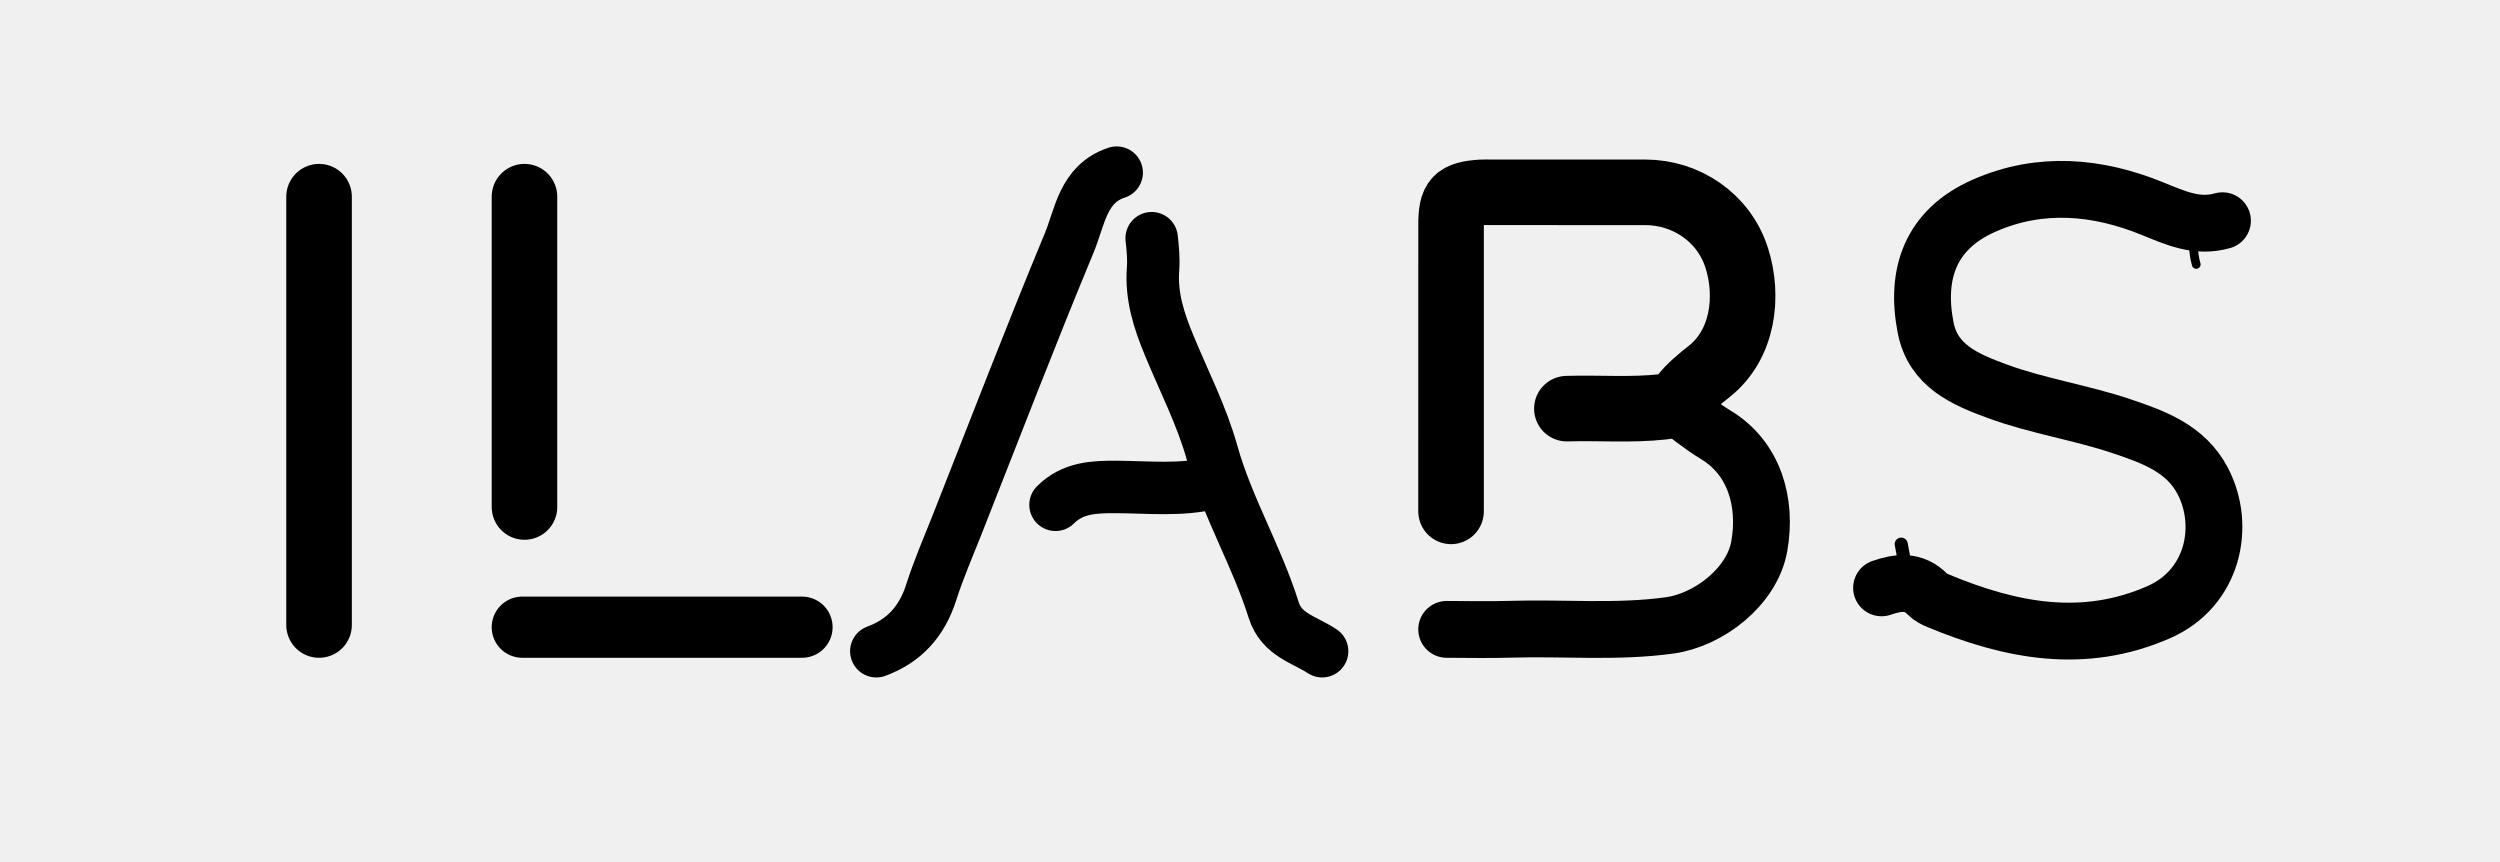
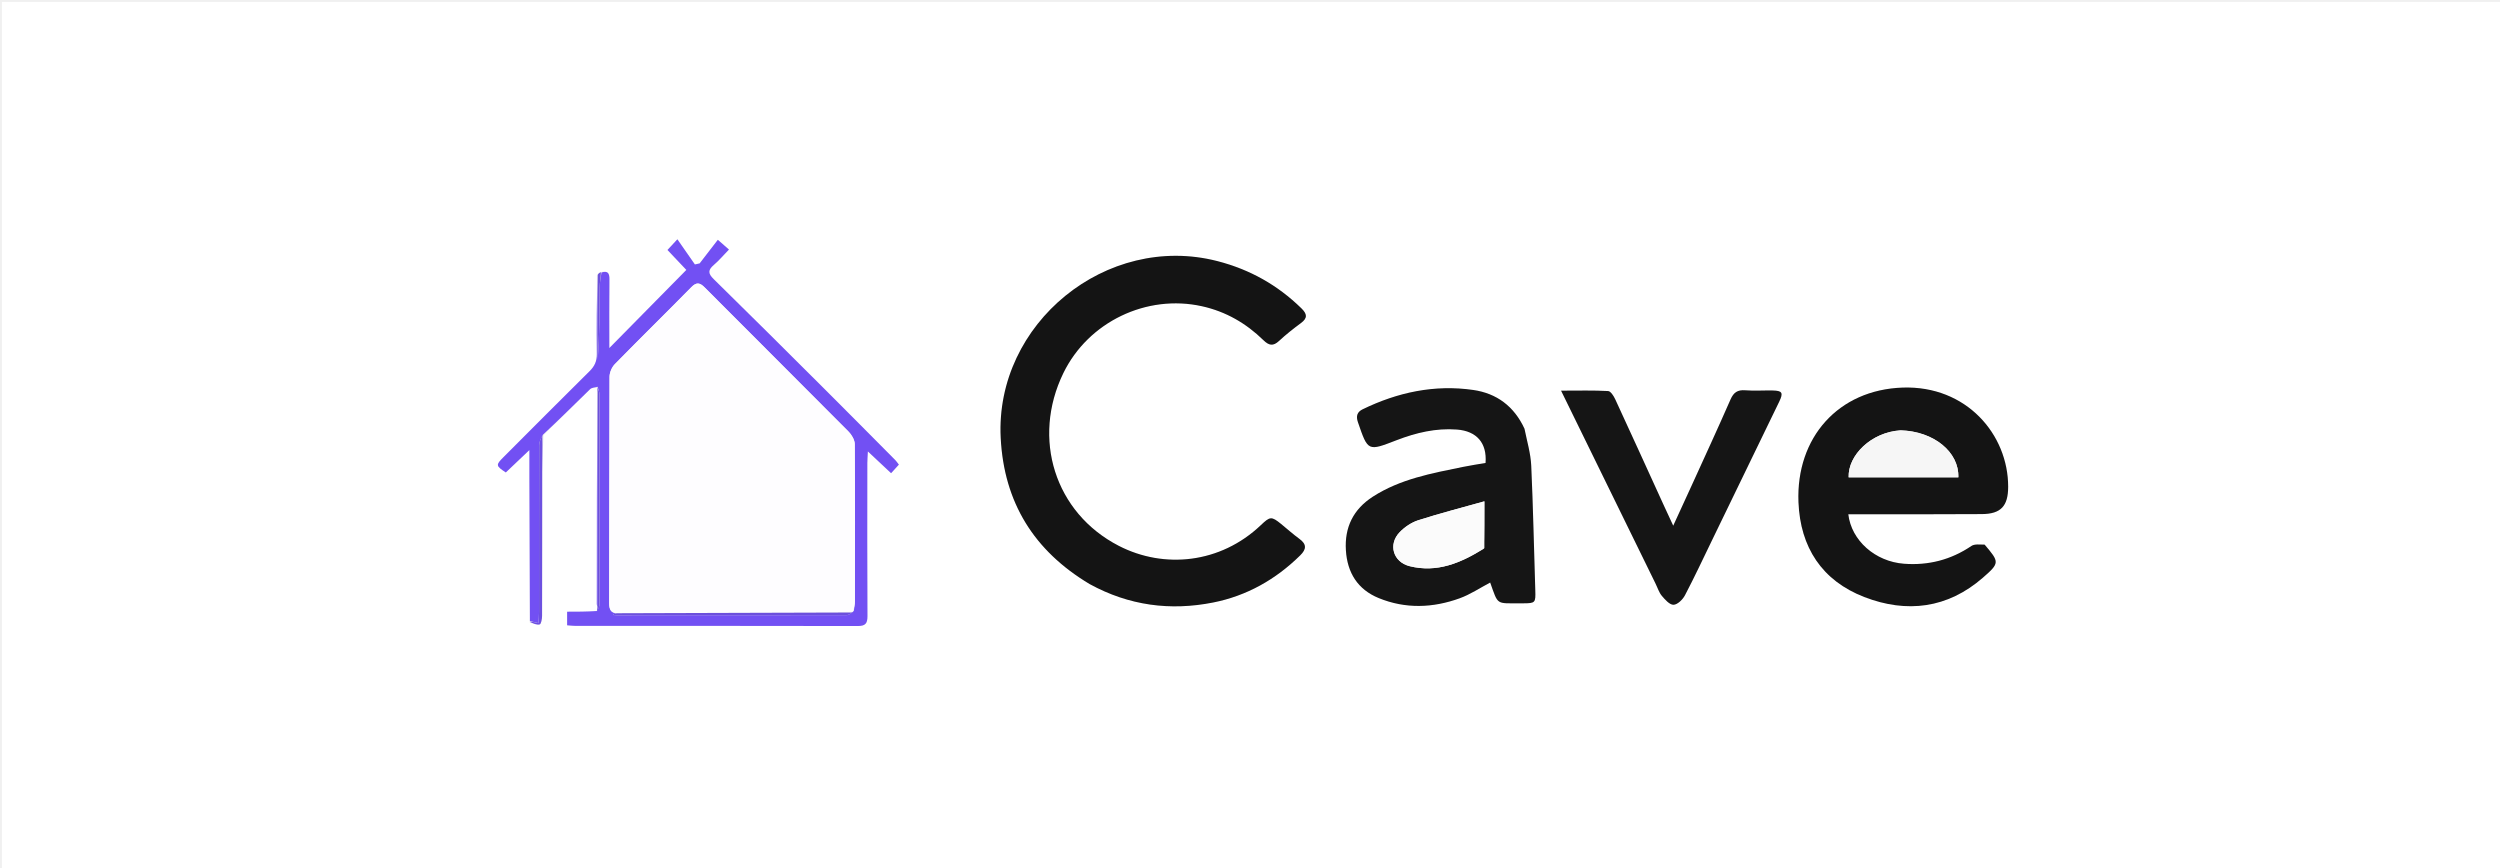
- <svg xmlns="http://www.w3.org/2000/svg" version="1.1" id="Layer_1" x="0px" y="0px" width="100%" viewBox="0 0 572 197" enable-background="new 0 0 572 197" xml:space="preserve">
-   <path fill="none" opacity="1" stroke="#000000" stroke-linecap="round" stroke-linejoin="round" stroke-width="13" d=" M508.5,50.5   C502.67,52.151 497.799,49.897 492.415,47.709   C479.904,42.625 466.853,41.4 454.015,47.035   C441.638,52.467 438.181,62.691 440.587,74.983   C442.295,83.708 449.567,86.805 456.99,89.527   C466.291,92.936 476.133,94.387 485.486,97.541   C492.744,99.989 500.084,102.614 503.972,110.015   C509.349,120.25 506.456,134.535 494.01,140.023   C476.713,147.651 460.034,144.328 443.507,137.483   C442.619,137.115 441.679,136.65 441.026,135.975   C437.871,132.71 434.257,133.204 430.5,134.5  " />
-   <path fill="none" opacity="1" stroke="#000000" stroke-linecap="round" stroke-linejoin="round" stroke-width="15" d=" M358.5,93.5   C365.832,93.27 373.173,93.902 380.509,93.078   C382.569,92.846 383.796,92.208 385.084,90.566   C386.737,88.46 388.894,86.699 391.019,85.024   C398.889,78.817 400.155,67.815 397.377,59.039   C394.448,49.787 385.801,44.025 376.5,44.006   C364.667,43.981 352.833,44 341,44   C340.333,44 339.664,43.962 339,44.006   C333.138,44.398 332.007,45.588 332.004,51.5   C331.993,73.333 332,95.167 332,117  " />
-   <path fill="none" opacity="1" stroke="#000000" stroke-linecap="round" stroke-linejoin="round" stroke-width="12" d=" M255.5,39.5   C247.772,42.041 247.098,49.65 244.644,55.56   C235.778,76.908 227.493,98.497 219.005,120.002   C216.971,125.155 214.743,130.251 213.065,135.521   C210.969,142.103 206.96,146.624 200.5,149  " />
-   <path fill="none" opacity="1" stroke="#000000" stroke-linecap="round" stroke-linejoin="round" stroke-width="13" d=" M383.5,93   C386.5,95.167 389.365,97.557 392.526,99.457   C401.407,104.797 404.309,114.945 402.517,125.003   C400.875,134.225 390.99,141.846 382.012,143.09   C369.843,144.776 357.665,143.59 345.499,143.975   C340.671,144.128 335.833,144 331,144  " />
-   <path fill="none" opacity="1" stroke="#000000" stroke-linecap="round" stroke-linejoin="round" stroke-width="15" d=" M73,45   C73,77.667 73,110.333 73,143  " />
-   <path fill="none" opacity="1" stroke="#000000" stroke-linecap="round" stroke-linejoin="round" stroke-width="15" d=" M120,45   C120,68.667 120,92.333 120,116  " />
-   <path fill="none" opacity="1" stroke="#000000" stroke-linecap="round" stroke-linejoin="round" stroke-width="14" d=" M183.5,143.5   C162.167,143.5 140.833,143.5 119.5,143.5  " />
-   <path fill="none" opacity="1" stroke="#000000" stroke-linecap="round" stroke-linejoin="round" stroke-width="12" d=" M263.5,54.5   C263.764,56.826 263.99,59.296 263.821,61.486   C263.335,67.79 265.175,73.391 267.492,79.003   C270.857,87.157 274.955,95.113 277.315,103.552   C280.819,116.082 287.551,127.237 291.403,139.53   C293.217,145.32 298.442,146.286 302.5,149  " />
-   <path fill="none" opacity="1" stroke="#000000" stroke-linecap="round" stroke-linejoin="round" stroke-width="12" d=" M277.5,110.5   C270.233,112.283 262.834,111.46 255.501,111.415   C250.315,111.383 245.425,111.571 241.5,115.5  " />
-   <path fill="none" opacity="1" stroke="#000000" stroke-linecap="round" stroke-linejoin="round" stroke-width="2" d=" M500.5,52   C502.144,54.603 501.621,57.717 502.5,60.5  " />
-   <path fill="none" opacity="1" stroke="#000000" stroke-linecap="round" stroke-linejoin="round" stroke-width="3" d=" M435,124.5   C435.5,127.167 436,129.833 436.5,132.5  " />
+ <svg xmlns="http://www.w3.org/2000/svg" version="1.1" id="Layer_1" x="0px" y="0px" width="100%" viewBox="0 0 1280 444" enable-background="new 0 0 1280 444" xml:space="preserve">
+   <path fill="#FFFFFF" opacity="1" stroke="none" d=" M874,445   C582.667,445 291.833,445 1,445   C1,297 1,149 1,1   C427.667,1 854.333,1 1281,1   C1281,149 1281,297 1281,445   C1145.5,445 1010,445 874,445  M305.654,201.684   C305.613,237.512 305.57,273.34 305.55,309.167   C305.55,309.81 305.824,310.452 305.78,311.676   C305.73,312.08 305.681,312.485 304.786,313.197   C300.014,313.197 295.243,313.197 290.373,313.197   C290.373,316.097 290.373,318.01 290.373,320.148   C291.967,320.266 293.273,320.447 294.58,320.448   C342.721,320.459 390.863,320.414 439.004,320.524   C442.901,320.533 444.161,319.447 444.137,315.456   C443.981,289.304 444.058,263.151 444.074,236.998   C444.075,235.417 444.217,233.836 444.348,231.127   C448.765,235.266 452.409,238.681 456.24,242.27   C457.826,240.526 459.006,239.229 460.226,237.886   C459.405,236.845 458.954,236.144 458.38,235.566   C446.178,223.285 434,210.979 421.74,198.757   C402.996,180.07 384.252,161.382 365.351,142.854   C362.455,140.016 362.455,138.243 365.428,135.691   C368.144,133.36 370.48,130.588 373.218,127.769   C371.342,126.122 370.017,124.96 367.534,122.78   C364.288,126.988 361.252,130.925 358.215,134.863   C357.404,135.043 356.594,135.223 355.783,135.402   C352.858,131.199 349.932,126.996 346.815,122.519   C344.271,125.265 343.085,126.545 341.749,127.988   C345.49,131.941 348.881,135.523 351.416,138.201   C338.077,151.732 325.094,164.902 311.979,178.205   C311.979,166.515 311.902,154.729 312.03,142.944   C312.065,139.792 311.108,138.537 307.383,139.281   C306.937,139.599 306.492,139.918 305.614,140.876   C305.574,154.35 305.42,167.826 305.57,181.299   C305.611,184.942 304.445,187.499 301.88,190.031   C287.08,204.642 272.435,219.409 257.732,234.118   C253.78,238.071 253.822,238.49 258.974,241.897   C262.652,238.403 266.401,234.842 271.043,230.432   C271.043,236.082 271.03,240.361 271.045,244.641   C271.13,269.092 271.221,293.543 271.195,318.797   C272.923,319.175 274.794,320.099 276.319,319.7   C277.074,319.502 277.54,316.869 277.545,315.336   C277.622,290.678 277.581,266.019 277.622,241.361   C277.632,235.206 277.837,229.051 278.537,222.597   C286.388,214.793 294.198,206.947 302.148,199.244   C303.008,198.411 304.676,198.411 305.828,198.747   C305.878,199.476 305.928,200.205 305.654,201.684  M558.238,299.238   C578.055,310.087 599.19,312.834 621.118,308.488   C638.333,305.076 653.15,296.709 665.703,284.351   C668.96,281.145 669.065,278.64 665.256,275.87   C662.03,273.524 659.065,270.821 655.961,268.305   C650.974,264.261 650.26,264.393 645.581,268.847   C624.865,288.571 595.969,291.376 572.857,279.486   C539.995,262.581 528.151,224.487 544.445,191.013   C557.206,164.796 587.084,150.489 615.437,156.802   C627.679,159.528 638.02,165.533 646.876,174.179   C649.694,176.93 651.834,177.379 654.865,174.559   C658.392,171.277 662.208,168.277 666.086,165.408   C669.596,162.81 669.251,160.731 666.285,157.834   C654.105,145.934 639.929,137.979 623.347,133.697   C566.629,119.051 509.406,165.525 512.358,224.152   C514.02,257.165 529.306,281.968 558.238,299.238  M1015.9,278.597   C1013.701,278.867 1011.015,278.417 1009.383,279.523   C998.882,286.638 987.369,289.579 974.839,288.635   C960.116,287.526 947.914,276.783 946.327,263.293   C948.186,263.293 949.987,263.294 951.789,263.293   C972.781,263.282 993.774,263.377 1014.766,263.211   C1024.53,263.134 1028.168,259.028 1028.178,249.24   C1028.206,222.476 1006.833,197.324 974.135,198.444   C941.252,199.57 919.522,224.026 920.817,257.088   C921.724,280.25 932.864,297.299 954.526,305.678   C976.233,314.073 997.14,311.546 1015.235,295.775   C1023.943,288.185 1023.714,287.796 1015.9,278.597  M780.358,219.182   C775.211,207.985 766.258,201.399 754.354,199.672   C734.507,196.792 715.631,200.841 697.694,209.547   C694.89,210.908 694.174,213.002 695.254,216.146   C700.447,231.255 700.299,231.071 715.201,225.329   C725.025,221.545 735.24,219.111 745.934,219.923   C756.059,220.692 761.413,226.809 760.605,237.033   C756.813,237.691 752.894,238.271 749.018,239.063   C733.05,242.323 716.948,245.249 702.904,254.294   C692.941,260.711 688.354,269.944 689.099,281.765   C689.821,293.242 695.134,301.805 705.902,306.211   C719.605,311.819 733.609,311.304 747.326,306.336   C752.797,304.355 757.769,300.997 762.976,298.262   C767.197,310.038 765.821,308.854 778.496,308.894   C778.996,308.896 779.496,308.897 779.995,308.895   C786.098,308.878 786.272,308.565 786.067,302.268   C785.371,280.98 784.973,259.679 783.993,238.404   C783.707,232.184 781.858,226.035 780.358,219.182  M847.696,298.89   C848.724,300.979 849.414,303.354 850.871,305.082   C852.51,307.027 854.887,309.709 856.858,309.64   C858.896,309.568 861.554,306.958 862.686,304.8   C867.633,295.377 872.13,285.718 876.779,276.139   C888.181,252.641 899.591,229.147 910.964,205.635   C913.169,201.078 912.525,200.02 907.561,199.932   C902.897,199.849 898.209,200.192 893.571,199.831   C889.642,199.525 887.615,200.914 886.032,204.528   C879.623,219.159 872.921,233.661 866.308,248.203   C863.23,254.971 860.109,261.72 856.693,269.162   C854.776,265.029 853.227,261.732 851.713,258.418   C843.487,240.411 835.307,222.384 826.989,204.419   C826.216,202.75 824.657,200.286 823.352,200.215   C815.952,199.808 808.518,200.018 799.266,200.018   C815.72,233.629 831.532,265.929 847.696,298.89  z" />
+   <path fill="#141414" opacity="1" stroke="none" d=" M557.919,299.057   C529.306,281.968 514.02,257.165 512.358,224.152   C509.406,165.525 566.629,119.051 623.347,133.697   C639.929,137.979 654.105,145.934 666.285,157.834   C669.251,160.731 669.596,162.81 666.086,165.408   C662.208,168.277 658.392,171.277 654.865,174.559   C651.834,177.379 649.694,176.93 646.876,174.179   C638.02,165.533 627.679,159.528 615.437,156.802   C587.084,150.489 557.206,164.796 544.445,191.013   C528.151,224.487 539.995,262.581 572.857,279.486   C595.969,291.376 624.865,288.571 645.581,268.847   C650.26,264.393 650.974,264.261 655.961,268.305   C659.065,270.821 662.03,273.524 665.256,275.87   C669.065,278.64 668.96,281.145 665.703,284.351   C653.15,296.709 638.333,305.076 621.118,308.488   C599.19,312.834 578.055,310.087 557.919,299.057  z" />
+   <path fill="#141414" opacity="1" stroke="none" d=" M1016.14,278.86   C1023.714,287.796 1023.943,288.185 1015.235,295.775   C997.14,311.546 976.233,314.073 954.526,305.678   C932.864,297.299 921.724,280.25 920.817,257.088   C919.522,224.026 941.252,199.57 974.135,198.444   C1006.833,197.324 1028.206,222.476 1028.178,249.24   C1028.168,259.028 1024.53,263.134 1014.766,263.211   C993.774,263.377 972.781,263.282 951.789,263.293   C949.987,263.294 948.186,263.293 946.327,263.293   C947.914,276.783 960.116,287.526 974.839,288.635   C987.369,289.579 998.882,286.638 1009.383,279.523   C1011.015,278.417 1013.701,278.867 1016.14,278.86  M972.843,220.368   C958.155,221.275 946.113,233.029 946.505,244.379   C965.233,244.379 983.961,244.379 1002.681,244.379   C1003.083,231.463 990.158,220.807 972.843,220.368  z" />
+   <path fill="#151515" opacity="1" stroke="none" d=" M780.542,219.518   C781.858,226.035 783.707,232.184 783.993,238.404   C784.973,259.679 785.371,280.98 786.067,302.268   C786.272,308.565 786.098,308.878 779.995,308.895   C779.496,308.897 778.996,308.896 778.496,308.894   C765.821,308.854 767.197,310.038 762.976,298.262   C757.769,300.997 752.797,304.355 747.326,306.336   C733.609,311.304 719.605,311.819 705.902,306.211   C695.134,301.805 689.821,293.242 689.099,281.765   C688.354,269.944 692.941,260.711 702.904,254.294   C716.948,245.249 733.05,242.323 749.018,239.063   C752.894,238.271 756.813,237.691 760.605,237.033   C761.413,226.809 756.059,220.692 745.934,219.923   C735.24,219.111 725.025,221.545 715.201,225.329   C700.299,231.071 700.447,231.255 695.254,216.146   C694.174,213.002 694.89,210.908 697.694,209.547   C715.631,200.841 734.507,196.792 754.354,199.672   C766.258,201.399 775.211,207.985 780.542,219.518  M760.01,280.635   C760.01,273.057 760.01,265.479 760.01,256.68   C748.361,259.959 737.152,262.845 726.148,266.37   C722.672,267.484 719.23,269.811 716.668,272.451   C710.594,278.709 713.269,287.748 721.709,289.868   C735.665,293.372 747.802,288.332 760.01,280.635  z" />
+   <path fill="#7250F3" opacity="1" stroke="none" d=" M307.96,139.503   C311.108,138.537 312.065,139.792 312.03,142.944   C311.902,154.729 311.979,166.515 311.979,178.205   C325.094,164.902 338.077,151.732 351.416,138.201   C348.881,135.523 345.49,131.941 341.749,127.988   C343.085,126.545 344.271,125.265 346.815,122.519   C349.932,126.996 352.858,131.199 355.783,135.402   C356.594,135.223 357.404,135.043 358.215,134.863   C361.252,130.925 364.288,126.988 367.534,122.78   C370.017,124.96 371.342,126.122 373.218,127.769   C370.48,130.588 368.144,133.36 365.428,135.691   C362.455,138.243 362.455,140.016 365.351,142.854   C384.252,161.382 402.996,180.07 421.74,198.757   C434,210.979 446.178,223.285 458.38,235.566   C458.954,236.144 459.405,236.845 460.226,237.886   C459.006,239.229 457.826,240.526 456.24,242.27   C452.409,238.681 448.765,235.266 444.348,231.127   C444.217,233.836 444.075,235.417 444.074,236.998   C444.058,263.151 443.981,289.304 444.137,315.456   C444.161,319.447 442.901,320.533 439.004,320.524   C390.863,320.414 342.721,320.459 294.58,320.448   C293.273,320.447 291.967,320.266 290.373,320.148   C290.373,318.01 290.373,316.097 290.373,313.197   C295.243,313.197 300.014,313.197 305.586,312.843   C306.59,311.37 306.972,310.251 306.973,309.132   C307.006,273.482 307.014,237.832 306.961,202.183   C306.959,200.796 306.314,199.411 305.969,198.025   C304.676,198.411 303.008,198.411 302.148,199.244   C294.198,206.947 286.388,214.793 277.976,222.593   C276.945,224.378 276.07,226.166 276.064,227.956   C275.978,256.446 276.008,284.936 275.991,313.426   C275.99,315.167 275.818,316.909 275.706,319.03   C273.811,318.583 272.561,318.289 271.311,317.994   C271.221,293.543 271.13,269.092 271.045,244.641   C271.03,240.361 271.043,236.082 271.043,230.432   C266.401,234.842 262.652,238.403 258.974,241.897   C253.822,238.49 253.78,238.071 257.732,234.118   C272.435,219.409 287.08,204.642 301.88,190.031   C304.445,187.499 305.611,184.942 305.57,181.299   C305.42,167.826 305.574,154.35 305.821,141.006   C306.028,155.389 306.028,169.644 306.028,183.898   C307.002,171.545 306.951,159.188 307.045,146.833   C307.064,144.387 307.641,141.946 307.96,139.503  M437.158,312.788   C437.352,311.139 437.714,309.491 437.716,307.842   C437.761,281.034 437.833,254.226 437.632,227.42   C437.615,225.266 436.117,222.661 434.518,221.05   C410.002,196.36 385.326,171.83 360.782,147.169   C358.215,144.589 356.542,144.421 353.893,147.114   C340.936,160.289 327.736,173.224 314.811,186.428   C313.274,187.998 312.099,190.694 312.09,192.873   C311.931,231.502 312.024,270.132 311.902,308.762   C311.891,312.062 312.785,313.752 315.419,314.007   C314.995,314.159 314.565,314.299 314.154,314.481   C314.108,314.501 314.156,314.893 314.185,314.897   C314.679,314.953 315.178,315.001 315.675,315.001   C354.965,315.003 394.256,315.012 433.546,314.937   C434.661,314.935 435.775,314.036 437.158,312.788  z" />
+   <path fill="#151515" opacity="1" stroke="none" d=" M847.52,298.56   C831.532,265.929 815.72,233.629 799.266,200.018   C808.518,200.018 815.952,199.808 823.352,200.215   C824.657,200.286 826.216,202.75 826.989,204.419   C835.307,222.384 843.487,240.411 851.713,258.418   C853.227,261.732 854.776,265.029 856.693,269.162   C860.109,261.72 863.23,254.971 866.308,248.203   C872.921,233.661 879.623,219.159 886.032,204.528   C887.615,200.914 889.642,199.525 893.571,199.831   C898.209,200.192 902.897,199.849 907.561,199.932   C912.525,200.02 913.169,201.078 910.964,205.635   C899.591,229.147 888.181,252.641 876.779,276.139   C872.13,285.718 867.633,295.377 862.686,304.8   C861.554,306.958 858.896,309.568 856.858,309.64   C854.887,309.709 852.51,307.027 850.871,305.082   C849.414,303.354 848.724,300.979 847.52,298.56  z" />
+   <path fill="#6D50E0" opacity="1" stroke="none" d=" M271.253,318.395   C272.561,318.289 273.811,318.583 275.706,319.03   C275.818,316.909 275.99,315.167 275.991,313.426   C276.008,284.936 275.978,256.446 276.064,227.956   C276.07,226.166 276.945,224.378 277.684,222.743   C277.837,229.051 277.632,235.206 277.622,241.361   C277.581,266.019 277.622,290.678 277.545,315.336   C277.54,316.869 277.074,319.502 276.319,319.7   C274.794,320.099 272.923,319.175 271.253,318.395  z" />
+   <path fill="#6B50D9" opacity="1" stroke="none" d=" M305.899,198.386   C306.314,199.411 306.959,200.796 306.961,202.183   C307.014,237.832 307.006,273.482 306.973,309.132   C306.972,310.251 306.59,311.37 306.008,312.689   C305.681,312.485 305.73,312.08 305.894,310.908   C305.998,273.738 305.988,237.336 305.978,200.934   C305.928,200.205 305.878,199.476 305.899,198.386  z" />
+   <path fill="#7250F3" opacity="1" stroke="none" d=" M305.816,201.309   C305.988,237.336 305.998,273.738 305.989,310.618   C305.824,310.452 305.55,309.81 305.55,309.167   C305.57,273.34 305.613,237.512 305.816,201.309  z" />
+   <path fill="#6C50DB" opacity="1" stroke="none" d=" M307.672,139.392   C307.641,141.946 307.064,144.387 307.045,146.833   C306.951,159.188 307.002,171.545 306.028,183.898   C306.028,169.644 306.028,155.389 306.037,140.686   C306.492,139.918 306.937,139.599 307.672,139.392  z" />
+   <path fill="#F6F6F6" opacity="1" stroke="none" d=" M973.272,220.322   C990.158,220.807 1003.083,231.463 1002.681,244.379   C983.961,244.379 965.233,244.379 946.505,244.379   C946.113,233.029 958.155,221.275 973.272,220.322  z" />
+   <path fill="#FBFBFB" opacity="1" stroke="none" d=" M759.702,280.924   C747.802,288.332 735.665,293.372 721.709,289.868   C713.269,287.748 710.594,278.709 716.668,272.451   C719.23,269.811 722.672,267.484 726.148,266.37   C737.152,262.845 748.361,259.959 760.01,256.68   C760.01,265.479 760.01,273.057 759.702,280.924  z" />
+   <path fill="#FEFDFF" opacity="1" stroke="none" d=" M316.084,313.961   C312.785,313.752 311.891,312.062 311.902,308.762   C312.024,270.132 311.931,231.502 312.09,192.873   C312.099,190.694 313.274,187.998 314.811,186.428   C327.736,173.224 340.936,160.289 353.893,147.114   C356.542,144.421 358.215,144.589 360.782,147.169   C385.326,171.83 410.002,196.36 434.518,221.05   C436.117,222.661 437.615,225.266 437.632,227.42   C437.833,254.226 437.761,281.034 437.716,307.842   C437.714,309.491 437.352,311.139 436.566,313.229   C418.488,313.702 401.003,313.727 383.518,313.771   C361.04,313.826 338.562,313.897 316.084,313.961  z" />
+   <path fill="#6C4FDC" opacity="1" stroke="none" d=" M315.752,313.984   C338.562,313.897 361.04,313.826 383.518,313.771   C401.003,313.727 418.488,313.702 436.432,313.612   C435.775,314.036 434.661,314.935 433.546,314.937   C394.256,315.012 354.965,315.003 315.675,315.001   C315.178,315.001 314.679,314.953 314.185,314.897   C314.156,314.893 314.108,314.501 314.154,314.481   C314.565,314.299 314.995,314.159 315.752,313.984  z" />
</svg>
